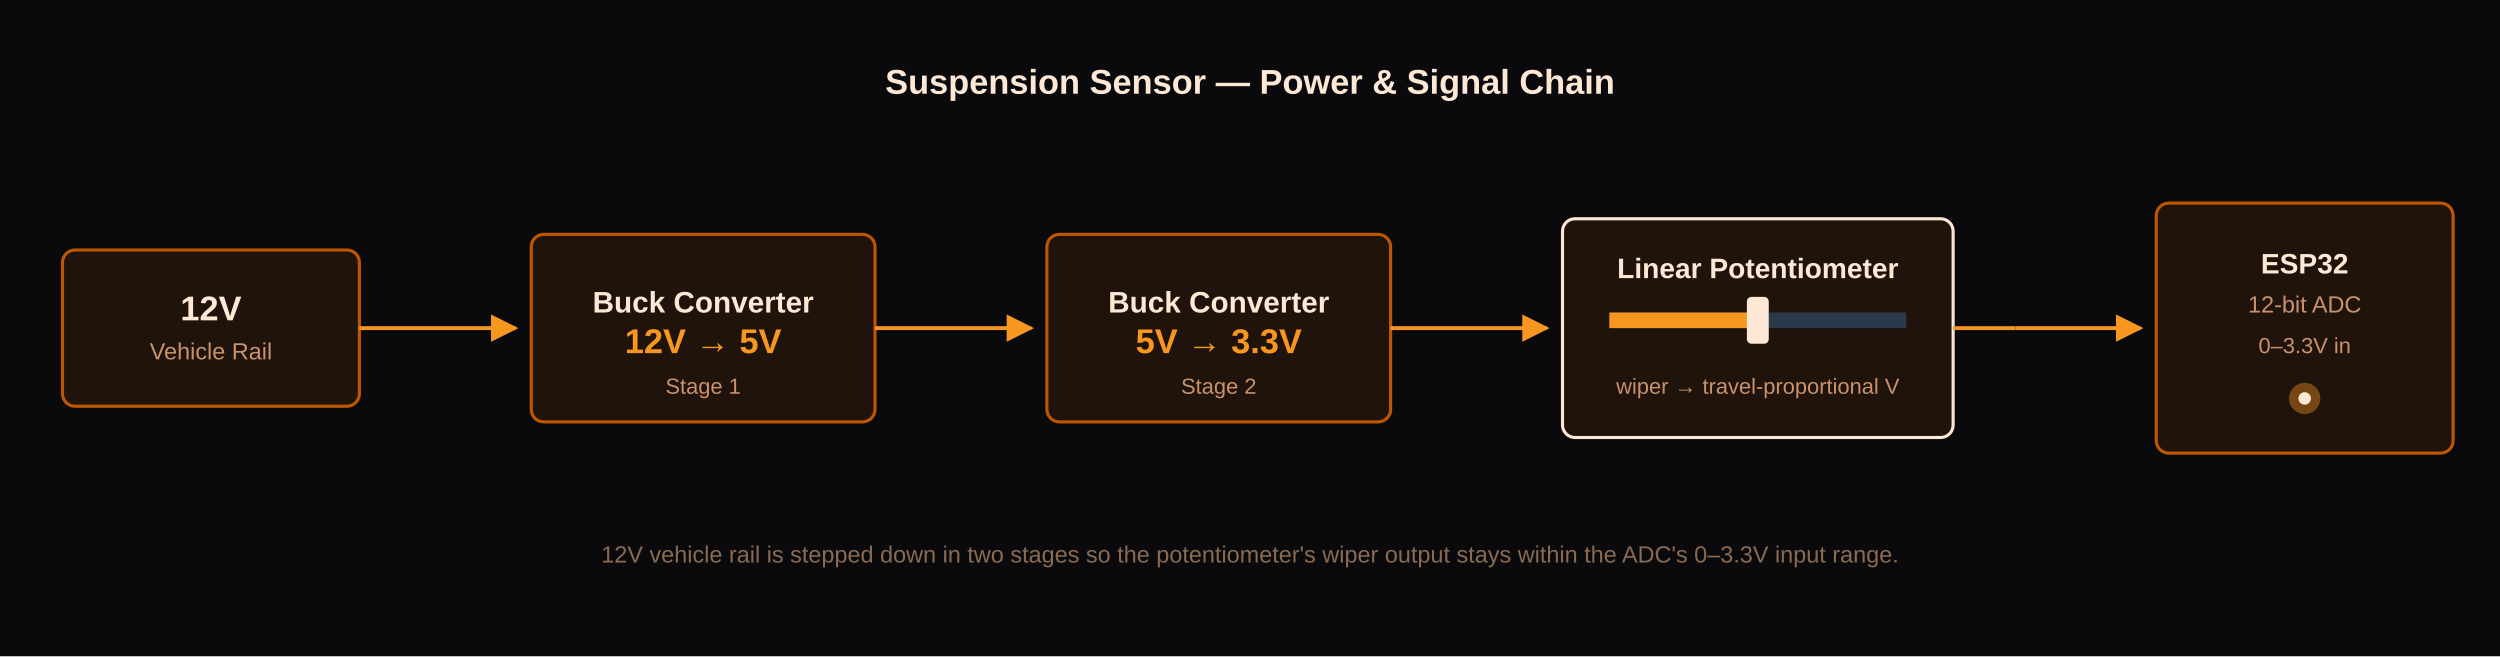
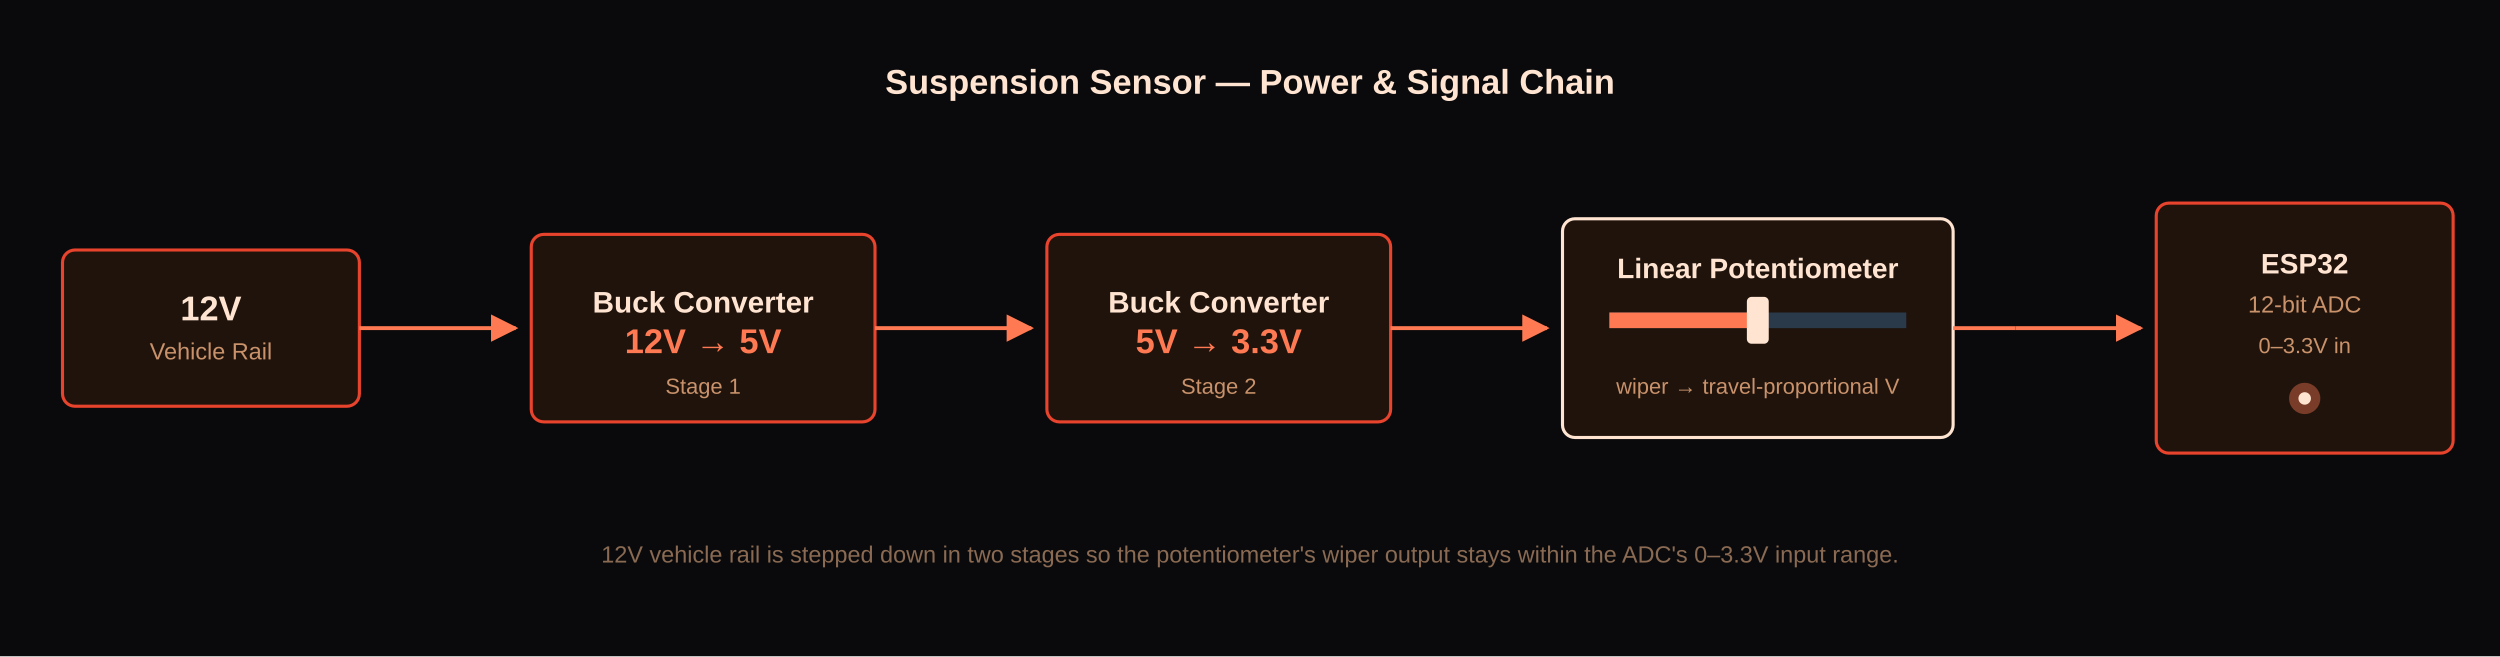
<svg xmlns="http://www.w3.org/2000/svg" viewBox="0 0 1600 420" font-family="Arial, Helvetica, sans-serif">
  <rect width="1600" height="420" fill="#0a0a0c" />
  <defs>
    <marker id="susArrow" viewBox="0 0 10 10" refX="9" refY="5" markerWidth="7" markerHeight="7" orient="auto-start-reverse">
-       <path d="M 0 0 L 10 5 L 0 10 z" fill="#F8971F" />
+       <path d="M 0 0 L 10 5 L 0 10 z" fill="#ff7a52" />
    </marker>
  </defs>
-   <rect x="40" y="160" width="190" height="100" rx="8" fill="#1f130c" stroke="#BF5700" stroke-width="2" />
-   <text x="135" y="205" text-anchor="middle" font-size="22" font-weight="700" fill="#FDE8D5">12V</text>
+   <rect x="40" y="160" width="190" height="100" rx="8" fill="#1f130c" stroke="#e8432c" stroke-width="2" />
+   <text x="135" y="205" text-anchor="middle" font-size="22" font-weight="700" fill="#ffe4d1">12V</text>
  <text x="135" y="230" text-anchor="middle" font-size="15" fill="#c9926b">Vehicle Rail</text>
-   <line x1="230" y1="210" x2="330" y2="210" stroke="#F8971F" stroke-width="2.5" marker-end="url(#susArrow)" />
-   <rect x="340" y="150" width="220" height="120" rx="8" fill="#1f130c" stroke="#BF5700" stroke-width="2" />
-   <text x="450" y="200" text-anchor="middle" font-size="19" font-weight="700" fill="#FDE8D5">Buck Converter</text>
-   <text x="450" y="226" text-anchor="middle" font-size="22" font-weight="700" fill="#F8971F">12V → 5V</text>
+   <line x1="230" y1="210" x2="330" y2="210" stroke="#ff7a52" stroke-width="2.5" marker-end="url(#susArrow)" />
+   <rect x="340" y="150" width="220" height="120" rx="8" fill="#1f130c" stroke="#e8432c" stroke-width="2" />
+   <text x="450" y="200" text-anchor="middle" font-size="19" font-weight="700" fill="#ffe4d1">Buck Converter</text>
+   <text x="450" y="226" text-anchor="middle" font-size="22" font-weight="700" fill="#ff7a52">12V → 5V</text>
  <text x="450" y="252" text-anchor="middle" font-size="14" fill="#c9926b">Stage 1</text>
-   <line x1="560" y1="210" x2="660" y2="210" stroke="#F8971F" stroke-width="2.5" marker-end="url(#susArrow)" />
-   <rect x="670" y="150" width="220" height="120" rx="8" fill="#1f130c" stroke="#BF5700" stroke-width="2" />
-   <text x="780" y="200" text-anchor="middle" font-size="19" font-weight="700" fill="#FDE8D5">Buck Converter</text>
-   <text x="780" y="226" text-anchor="middle" font-size="22" font-weight="700" fill="#F8971F">5V → 3.3V</text>
+   <line x1="560" y1="210" x2="660" y2="210" stroke="#ff7a52" stroke-width="2.5" marker-end="url(#susArrow)" />
+   <rect x="670" y="150" width="220" height="120" rx="8" fill="#1f130c" stroke="#e8432c" stroke-width="2" />
+   <text x="780" y="200" text-anchor="middle" font-size="19" font-weight="700" fill="#ffe4d1">Buck Converter</text>
+   <text x="780" y="226" text-anchor="middle" font-size="22" font-weight="700" fill="#ff7a52">5V → 3.3V</text>
  <text x="780" y="252" text-anchor="middle" font-size="14" fill="#c9926b">Stage 2</text>
-   <line x1="890" y1="210" x2="990" y2="210" stroke="#F8971F" stroke-width="2.5" marker-end="url(#susArrow)" />
-   <rect x="1000" y="140" width="250" height="140" rx="8" fill="#1f130c" stroke="#FDE8D5" stroke-width="2" />
-   <text x="1125" y="178" text-anchor="middle" font-size="18" font-weight="700" fill="#FDE8D5">Linear Potentiometer</text>
+   <line x1="890" y1="210" x2="990" y2="210" stroke="#ff7a52" stroke-width="2.5" marker-end="url(#susArrow)" />
+   <rect x="1000" y="140" width="250" height="140" rx="8" fill="#1f130c" stroke="#ffe4d1" stroke-width="2" />
+   <text x="1125" y="178" text-anchor="middle" font-size="18" font-weight="700" fill="#ffe4d1">Linear Potentiometer</text>
  <rect x="1030" y="200" width="190" height="10" fill="#2a3a4a" />
-   <rect x="1030" y="200" width="100" height="10" fill="#F8971F" />
-   <rect x="1118" y="190" width="14" height="30" rx="3" fill="#FDE8D5" />
+   <rect x="1030" y="200" width="100" height="10" fill="#ff7a52" />
+   <rect x="1118" y="190" width="14" height="30" rx="3" fill="#ffe4d1" />
  <text x="1125" y="252" text-anchor="middle" font-size="14" fill="#c9926b">wiper → travel-proportional V</text>
-   <path d="M 1250 210 Q 1290 210 1290 210" stroke="#F8971F" stroke-width="2.5" fill="none" />
-   <line x1="1290" y1="210" x2="1370" y2="210" stroke="#F8971F" stroke-width="2.5" marker-end="url(#susArrow)" />
-   <rect x="1380" y="130" width="190" height="160" rx="8" fill="#1f130c" stroke="#BF5700" stroke-width="2" />
-   <text x="1475" y="175" text-anchor="middle" font-size="18" font-weight="700" fill="#FDE8D5">ESP32</text>
+   <path d="M 1250 210 Q 1290 210 1290 210" stroke="#ff7a52" stroke-width="2.5" fill="none" />
+   <line x1="1290" y1="210" x2="1370" y2="210" stroke="#ff7a52" stroke-width="2.5" marker-end="url(#susArrow)" />
+   <rect x="1380" y="130" width="190" height="160" rx="8" fill="#1f130c" stroke="#e8432c" stroke-width="2" />
+   <text x="1475" y="175" text-anchor="middle" font-size="18" font-weight="700" fill="#ffe4d1">ESP32</text>
  <text x="1475" y="200" text-anchor="middle" font-size="15" fill="#c9926b">12-bit ADC</text>
  <text x="1475" y="226" text-anchor="middle" font-size="14" fill="#c9926b">0–3.3V in</text>
-   <circle cx="1475" cy="255" r="10" fill="#F8971F" opacity="0.4" />
-   <circle cx="1475" cy="255" r="4" fill="#FDE8D5" />
-   <text x="800" y="60" text-anchor="middle" font-size="22" font-weight="700" fill="#FDE8D5">Suspension Sensor — Power &amp; Signal Chain</text>
+   <circle cx="1475" cy="255" r="10" fill="#ff7a52" opacity="0.4" />
+   <circle cx="1475" cy="255" r="4" fill="#ffe4d1" />
+   <text x="800" y="60" text-anchor="middle" font-size="22" font-weight="700" fill="#ffe4d1">Suspension Sensor — Power &amp; Signal Chain</text>
  <text x="800" y="360" text-anchor="middle" font-size="15" fill="#8a6a52">12V vehicle rail is stepped down in two stages so the potentiometer's wiper output stays within the ADC's 0–3.3V input range.</text>
</svg>
